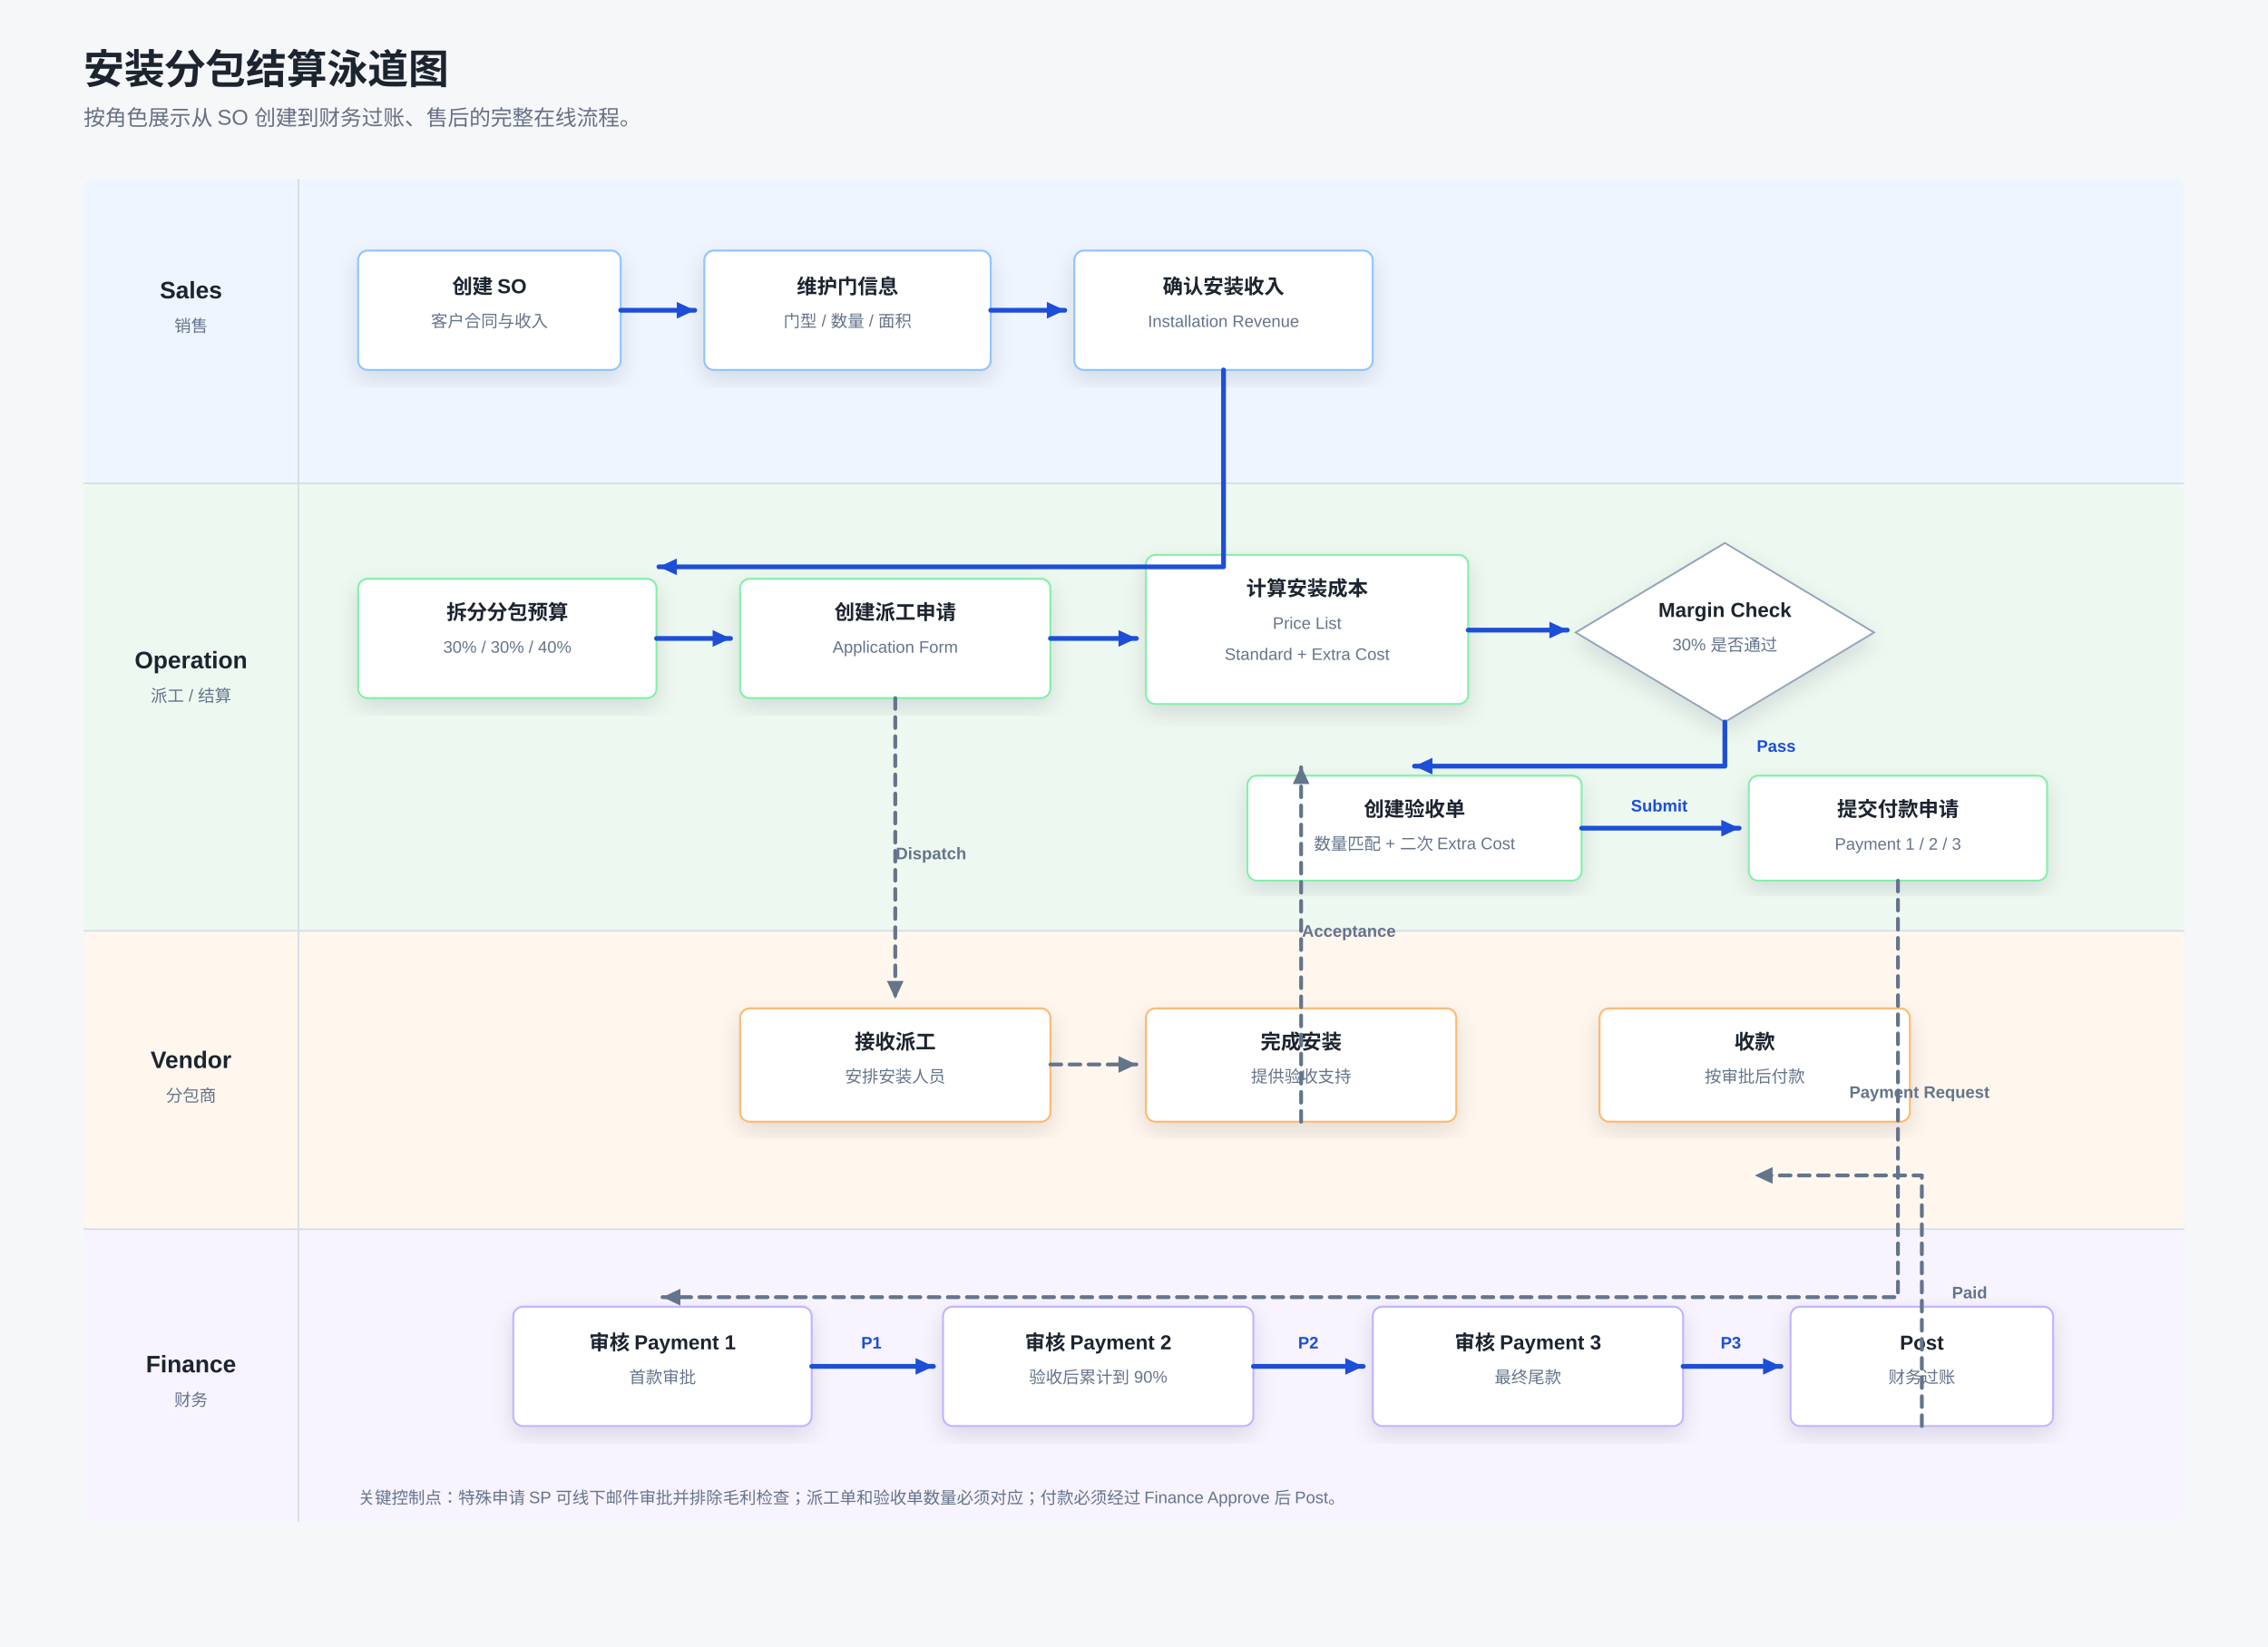
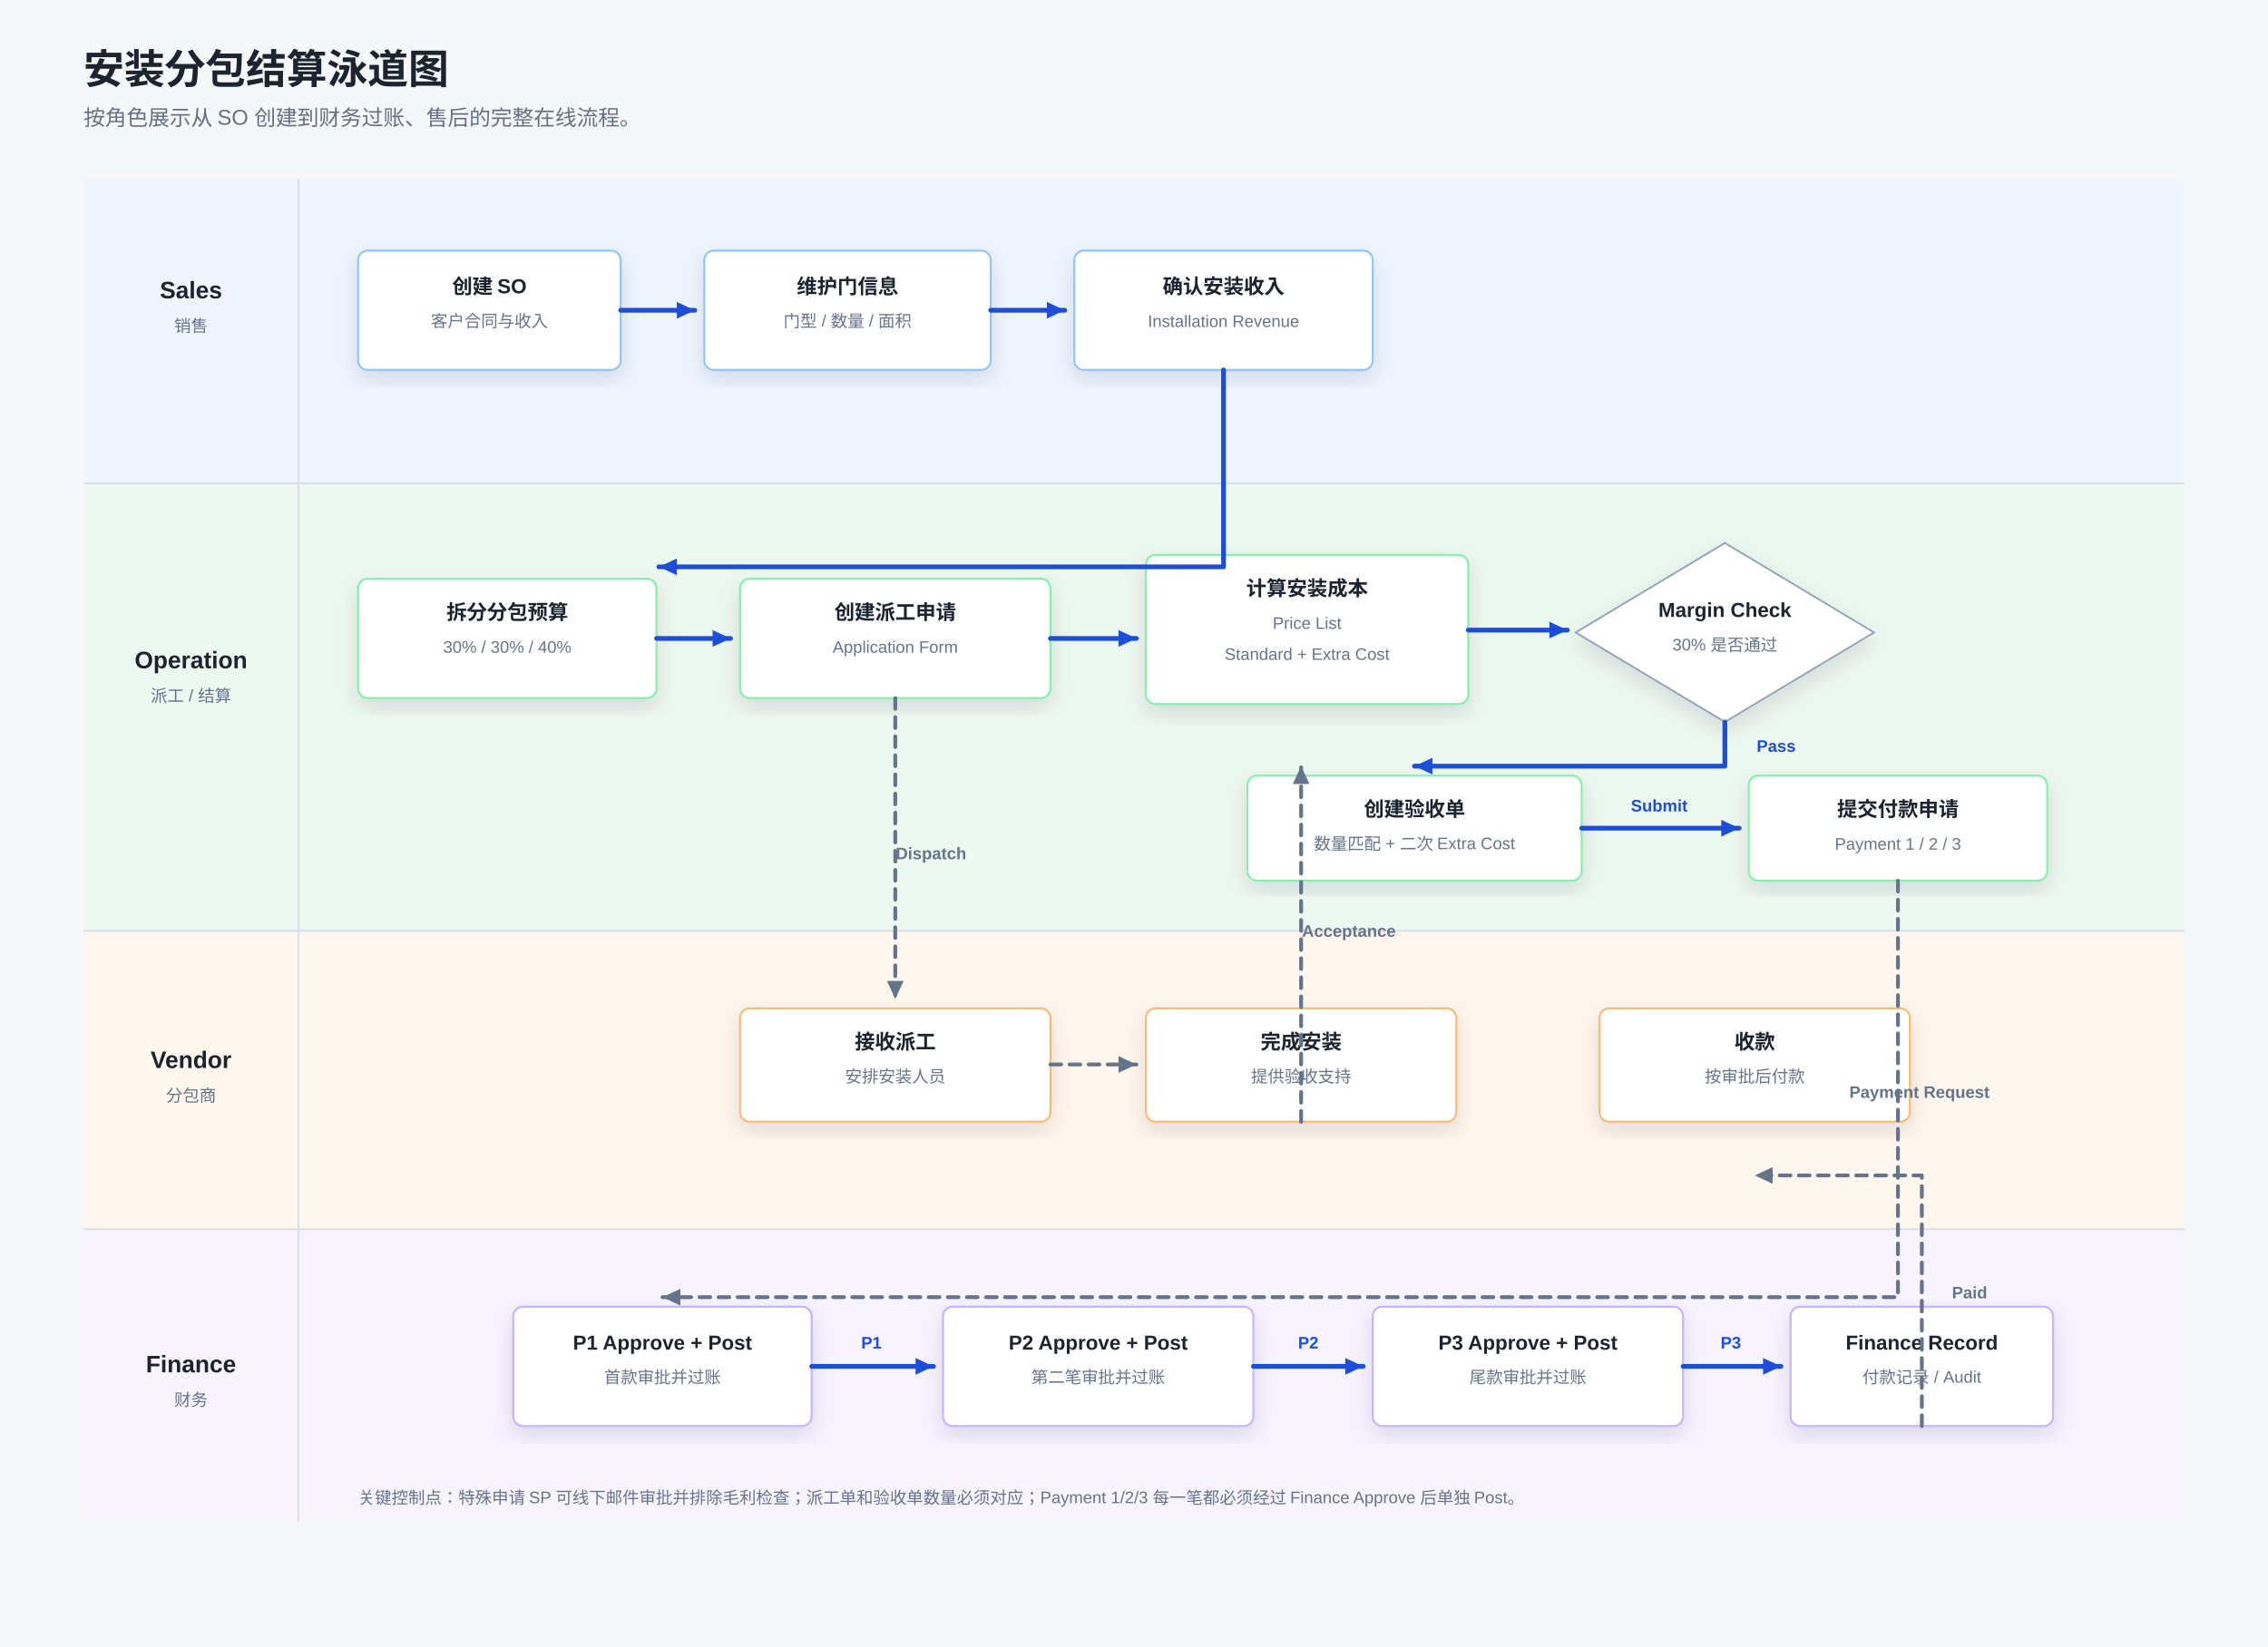
<svg xmlns="http://www.w3.org/2000/svg" width="1900" height="1380" viewBox="0 0 1900 1380" role="img" aria-labelledby="title desc">
  <defs>
    <marker id="arrow" markerWidth="18" markerHeight="16" refX="16" refY="8" orient="auto" markerUnits="userSpaceOnUse">
      <path d="M1,1 L16,8 L1,15 Z" fill="#1d4ed8" />
    </marker>
    <marker id="arrow-soft" markerWidth="18" markerHeight="16" refX="16" refY="8" orient="auto" markerUnits="userSpaceOnUse">
      <path d="M1,1 L16,8 L1,15 Z" fill="#64748b" />
    </marker>
    <filter id="shadow" x="-15%" y="-15%" width="130%" height="130%">
      <feDropShadow dx="0" dy="7" stdDeviation="9" flood-color="#0f172a" flood-opacity="0.12" />
    </filter>
    <style>
      .bg { fill: #f6f7f9; }
      .title { font: 700 34px Arial, "Microsoft YaHei", sans-serif; fill: #1c2430; }
      .subtitle { font: 400 18px Arial, "Microsoft YaHei", sans-serif; fill: #667085; }
      .lane-title { font: 700 20px Arial, "Microsoft YaHei", sans-serif; fill: #1c2430; }
      .lane-sub { font: 400 14px Arial, "Microsoft YaHei", sans-serif; fill: #64748b; }
      .lane-1 { fill: #eef5ff; }
      .lane-2 { fill: #edf8f0; }
      .lane-3 { fill: #fff7ed; }
      .lane-4 { fill: #f7f3ff; }
      .lane-line { stroke: #d7dde7; stroke-width: 1.4; }
      .node { fill: #ffffff; stroke: #cbd5e1; stroke-width: 1.5; filter: url(#shadow); }
      .node-blue { fill: #ffffff; stroke: #93c5fd; stroke-width: 1.7; filter: url(#shadow); }
      .node-green { fill: #ffffff; stroke: #86efac; stroke-width: 1.7; filter: url(#shadow); }
      .node-amber { fill: #ffffff; stroke: #fdba74; stroke-width: 1.7; filter: url(#shadow); }
      .node-purple { fill: #ffffff; stroke: #c4b5fd; stroke-width: 1.7; filter: url(#shadow); }
      .decision { fill: #ffffff; stroke: #94a3b8; stroke-width: 1.5; filter: url(#shadow); }
      .label { font: 700 17px Arial, "Microsoft YaHei", sans-serif; fill: #1c2430; }
      .small { font: 400 14px Arial, "Microsoft YaHei", sans-serif; fill: #64748b; }
      .arrow { fill: none; stroke: #1d4ed8; stroke-width: 4; stroke-linecap: round; stroke-linejoin: round; marker-end: url(#arrow); }
      .arrow-soft { fill: none; stroke: #64748b; stroke-width: 3.2; stroke-linecap: round; stroke-linejoin: round; stroke-dasharray: 9 7; marker-end: url(#arrow-soft); }
      .arrow-label { font: 700 14px Arial, "Microsoft YaHei", sans-serif; fill: #1d4ed8; }
      .arrow-label-soft { font: 700 14px Arial, "Microsoft YaHei", sans-serif; fill: #64748b; }
    </style>
  </defs>
  <rect class="bg" width="1900" height="1380" />
  <text class="title" x="70" y="70">安装分包结算泳道图</text>
  <text class="subtitle" x="70" y="105">按角色展示从 SO 创建到财务过账、售后的完整在线流程。</text>
  <rect class="lane-1" x="70" y="150" width="1760" height="255" rx="8" />
  <rect class="lane-2" x="70" y="405" width="1760" height="375" rx="8" />
  <rect class="lane-3" x="70" y="780" width="1760" height="250" rx="8" />
  <rect class="lane-4" x="70" y="1030" width="1760" height="245" rx="8" />
  <path class="lane-line" d="M250 150 V1275" />
  <path class="lane-line" d="M70 405 H1830 M70 780 H1830 M70 1030 H1830" />
  <text class="lane-title" x="160" y="250" text-anchor="middle">Sales</text>
  <text class="lane-sub" x="160" y="278" text-anchor="middle">销售</text>
  <text class="lane-title" x="160" y="560" text-anchor="middle">Operation</text>
  <text class="lane-sub" x="160" y="588" text-anchor="middle">派工 / 结算</text>
  <text class="lane-title" x="160" y="895" text-anchor="middle">Vendor</text>
  <text class="lane-sub" x="160" y="923" text-anchor="middle">分包商</text>
  <text class="lane-title" x="160" y="1150" text-anchor="middle">Finance</text>
  <text class="lane-sub" x="160" y="1178" text-anchor="middle">财务</text>
  <g transform="translate(300 210)">
    <rect class="node-blue" width="220" height="100" rx="8" />
    <text class="label" x="110" y="36" text-anchor="middle">创建 SO</text>
    <text class="small" x="110" y="64" text-anchor="middle">客户合同与收入</text>
  </g>
  <g transform="translate(590 210)">
    <rect class="node-blue" width="240" height="100" rx="8" />
    <text class="label" x="120" y="36" text-anchor="middle">维护门信息</text>
    <text class="small" x="120" y="64" text-anchor="middle">门型 / 数量 / 面积</text>
  </g>
  <g transform="translate(900 210)">
    <rect class="node-blue" width="250" height="100" rx="8" />
    <text class="label" x="125" y="36" text-anchor="middle">确认安装收入</text>
    <text class="small" x="125" y="64" text-anchor="middle">Installation Revenue</text>
  </g>
  <g transform="translate(300 485)">
    <rect class="node-green" width="250" height="100" rx="8" />
    <text class="label" x="125" y="34" text-anchor="middle">拆分分包预算</text>
    <text class="small" x="125" y="62" text-anchor="middle">30% / 30% / 40%</text>
  </g>
  <g transform="translate(620 485)">
    <rect class="node-green" width="260" height="100" rx="8" />
    <text class="label" x="130" y="34" text-anchor="middle">创建派工申请</text>
    <text class="small" x="130" y="62" text-anchor="middle">Application Form</text>
  </g>
  <g transform="translate(960 465)">
    <rect class="node-green" width="270" height="125" rx="8" />
    <text class="label" x="135" y="34" text-anchor="middle">计算安装成本</text>
    <text class="small" x="135" y="62" text-anchor="middle">Price List</text>
    <text class="small" x="135" y="88" text-anchor="middle">Standard + Extra Cost</text>
  </g>
  <g transform="translate(1320 455)">
    <polygon class="decision" points="125,0 250,75 125,150 0,75" />
    <text class="label" x="125" y="62" text-anchor="middle">Margin Check</text>
    <text class="small" x="125" y="90" text-anchor="middle">30% 是否通过</text>
  </g>
  <g transform="translate(1045 650)">
    <rect class="node-green" width="280" height="88" rx="8" />
    <text class="label" x="140" y="34" text-anchor="middle">创建验收单</text>
    <text class="small" x="140" y="62" text-anchor="middle">数量匹配 + 二次 Extra Cost</text>
  </g>
  <g transform="translate(1465 650)">
    <rect class="node-green" width="250" height="88" rx="8" />
    <text class="label" x="125" y="34" text-anchor="middle">提交付款申请</text>
    <text class="small" x="125" y="62" text-anchor="middle">Payment 1 / 2 / 3</text>
  </g>
  <g transform="translate(620 845)">
    <rect class="node-amber" width="260" height="95" rx="8" />
    <text class="label" x="130" y="34" text-anchor="middle">接收派工</text>
    <text class="small" x="130" y="62" text-anchor="middle">安排安装人员</text>
  </g>
  <g transform="translate(960 845)">
    <rect class="node-amber" width="260" height="95" rx="8" />
    <text class="label" x="130" y="34" text-anchor="middle">完成安装</text>
    <text class="small" x="130" y="62" text-anchor="middle">提供验收支持</text>
  </g>
  <g transform="translate(1340 845)">
    <rect class="node-amber" width="260" height="95" rx="8" />
    <text class="label" x="130" y="34" text-anchor="middle">收款</text>
    <text class="small" x="130" y="62" text-anchor="middle">按审批后付款</text>
  </g>
  <g transform="translate(430 1095)">
    <rect class="node-purple" width="250" height="100" rx="8" />
-     <text class="label" x="125" y="36" text-anchor="middle">审核 Payment 1</text>
-     <text class="small" x="125" y="64" text-anchor="middle">首款审批</text>
+     <text class="label" x="125" y="36" text-anchor="middle">P1 Approve + Post</text>
+     <text class="small" x="125" y="64" text-anchor="middle">首款审批并过账</text>
  </g>
  <g transform="translate(790 1095)">
    <rect class="node-purple" width="260" height="100" rx="8" />
-     <text class="label" x="130" y="36" text-anchor="middle">审核 Payment 2</text>
-     <text class="small" x="130" y="64" text-anchor="middle">验收后累计到 90%</text>
+     <text class="label" x="130" y="36" text-anchor="middle">P2 Approve + Post</text>
+     <text class="small" x="130" y="64" text-anchor="middle">第二笔审批并过账</text>
  </g>
  <g transform="translate(1150 1095)">
    <rect class="node-purple" width="260" height="100" rx="8" />
-     <text class="label" x="130" y="36" text-anchor="middle">审核 Payment 3</text>
-     <text class="small" x="130" y="64" text-anchor="middle">最终尾款</text>
+     <text class="label" x="130" y="36" text-anchor="middle">P3 Approve + Post</text>
+     <text class="small" x="130" y="64" text-anchor="middle">尾款审批并过账</text>
  </g>
  <g transform="translate(1500 1095)">
    <rect class="node-purple" width="220" height="100" rx="8" />
-     <text class="label" x="110" y="36" text-anchor="middle">Post</text>
-     <text class="small" x="110" y="64" text-anchor="middle">财务过账</text>
+     <text class="label" x="110" y="36" text-anchor="middle">Finance Record</text>
+     <text class="small" x="110" y="64" text-anchor="middle">付款记录 / Audit</text>
  </g>
  <path class="arrow" d="M520 260 H582" />
  <path class="arrow" d="M830 260 H892" />
  <path class="arrow" d="M1025 310 V475 H552" />
  <path class="arrow" d="M550 535 H612" />
  <path class="arrow" d="M880 535 H952" />
  <path class="arrow" d="M1230 528 H1313" />
  <path class="arrow-soft" d="M750 585 V837" />
  <path class="arrow-soft" d="M880 892 H952" />
  <path class="arrow-soft" d="M1090 940 V642" />
  <path class="arrow" d="M1445 605 V642 H1185" />
  <path class="arrow" d="M1325 694 H1457" />
  <path class="arrow-soft" d="M1590 738 V1087 H555" />
  <path class="arrow" d="M680 1145 H782" />
  <path class="arrow" d="M1050 1145 H1142" />
  <path class="arrow" d="M1410 1145 H1492" />
  <path class="arrow-soft" d="M1610 1195 V985 H1470" />
  <text class="arrow-label" x="1488" y="630" text-anchor="middle">Pass</text>
  <text class="arrow-label" x="1390" y="680" text-anchor="middle">Submit</text>
  <text class="arrow-label-soft" x="780" y="720" text-anchor="middle">Dispatch</text>
  <text class="arrow-label-soft" x="1130" y="785" text-anchor="middle">Acceptance</text>
  <text class="arrow-label-soft" x="1608" y="920" text-anchor="middle">Payment Request</text>
  <text class="arrow-label" x="730" y="1130" text-anchor="middle">P1</text>
  <text class="arrow-label" x="1096" y="1130" text-anchor="middle">P2</text>
  <text class="arrow-label" x="1450" y="1130" text-anchor="middle">P3</text>
  <text class="arrow-label-soft" x="1650" y="1088" text-anchor="middle">Paid</text>
  <g transform="translate(300 1260)">
-     <text class="small" x="0" y="0">关键控制点：特殊申请 SP 可线下邮件审批并排除毛利检查；派工单和验收单数量必须对应；付款必须经过 Finance Approve 后 Post。</text>
+     <text class="small" x="0" y="0">关键控制点：特殊申请 SP 可线下邮件审批并排除毛利检查；派工单和验收单数量必须对应；Payment 1/2/3 每一笔都必须经过 Finance Approve 后单独 Post。</text>
  </g>
</svg>
